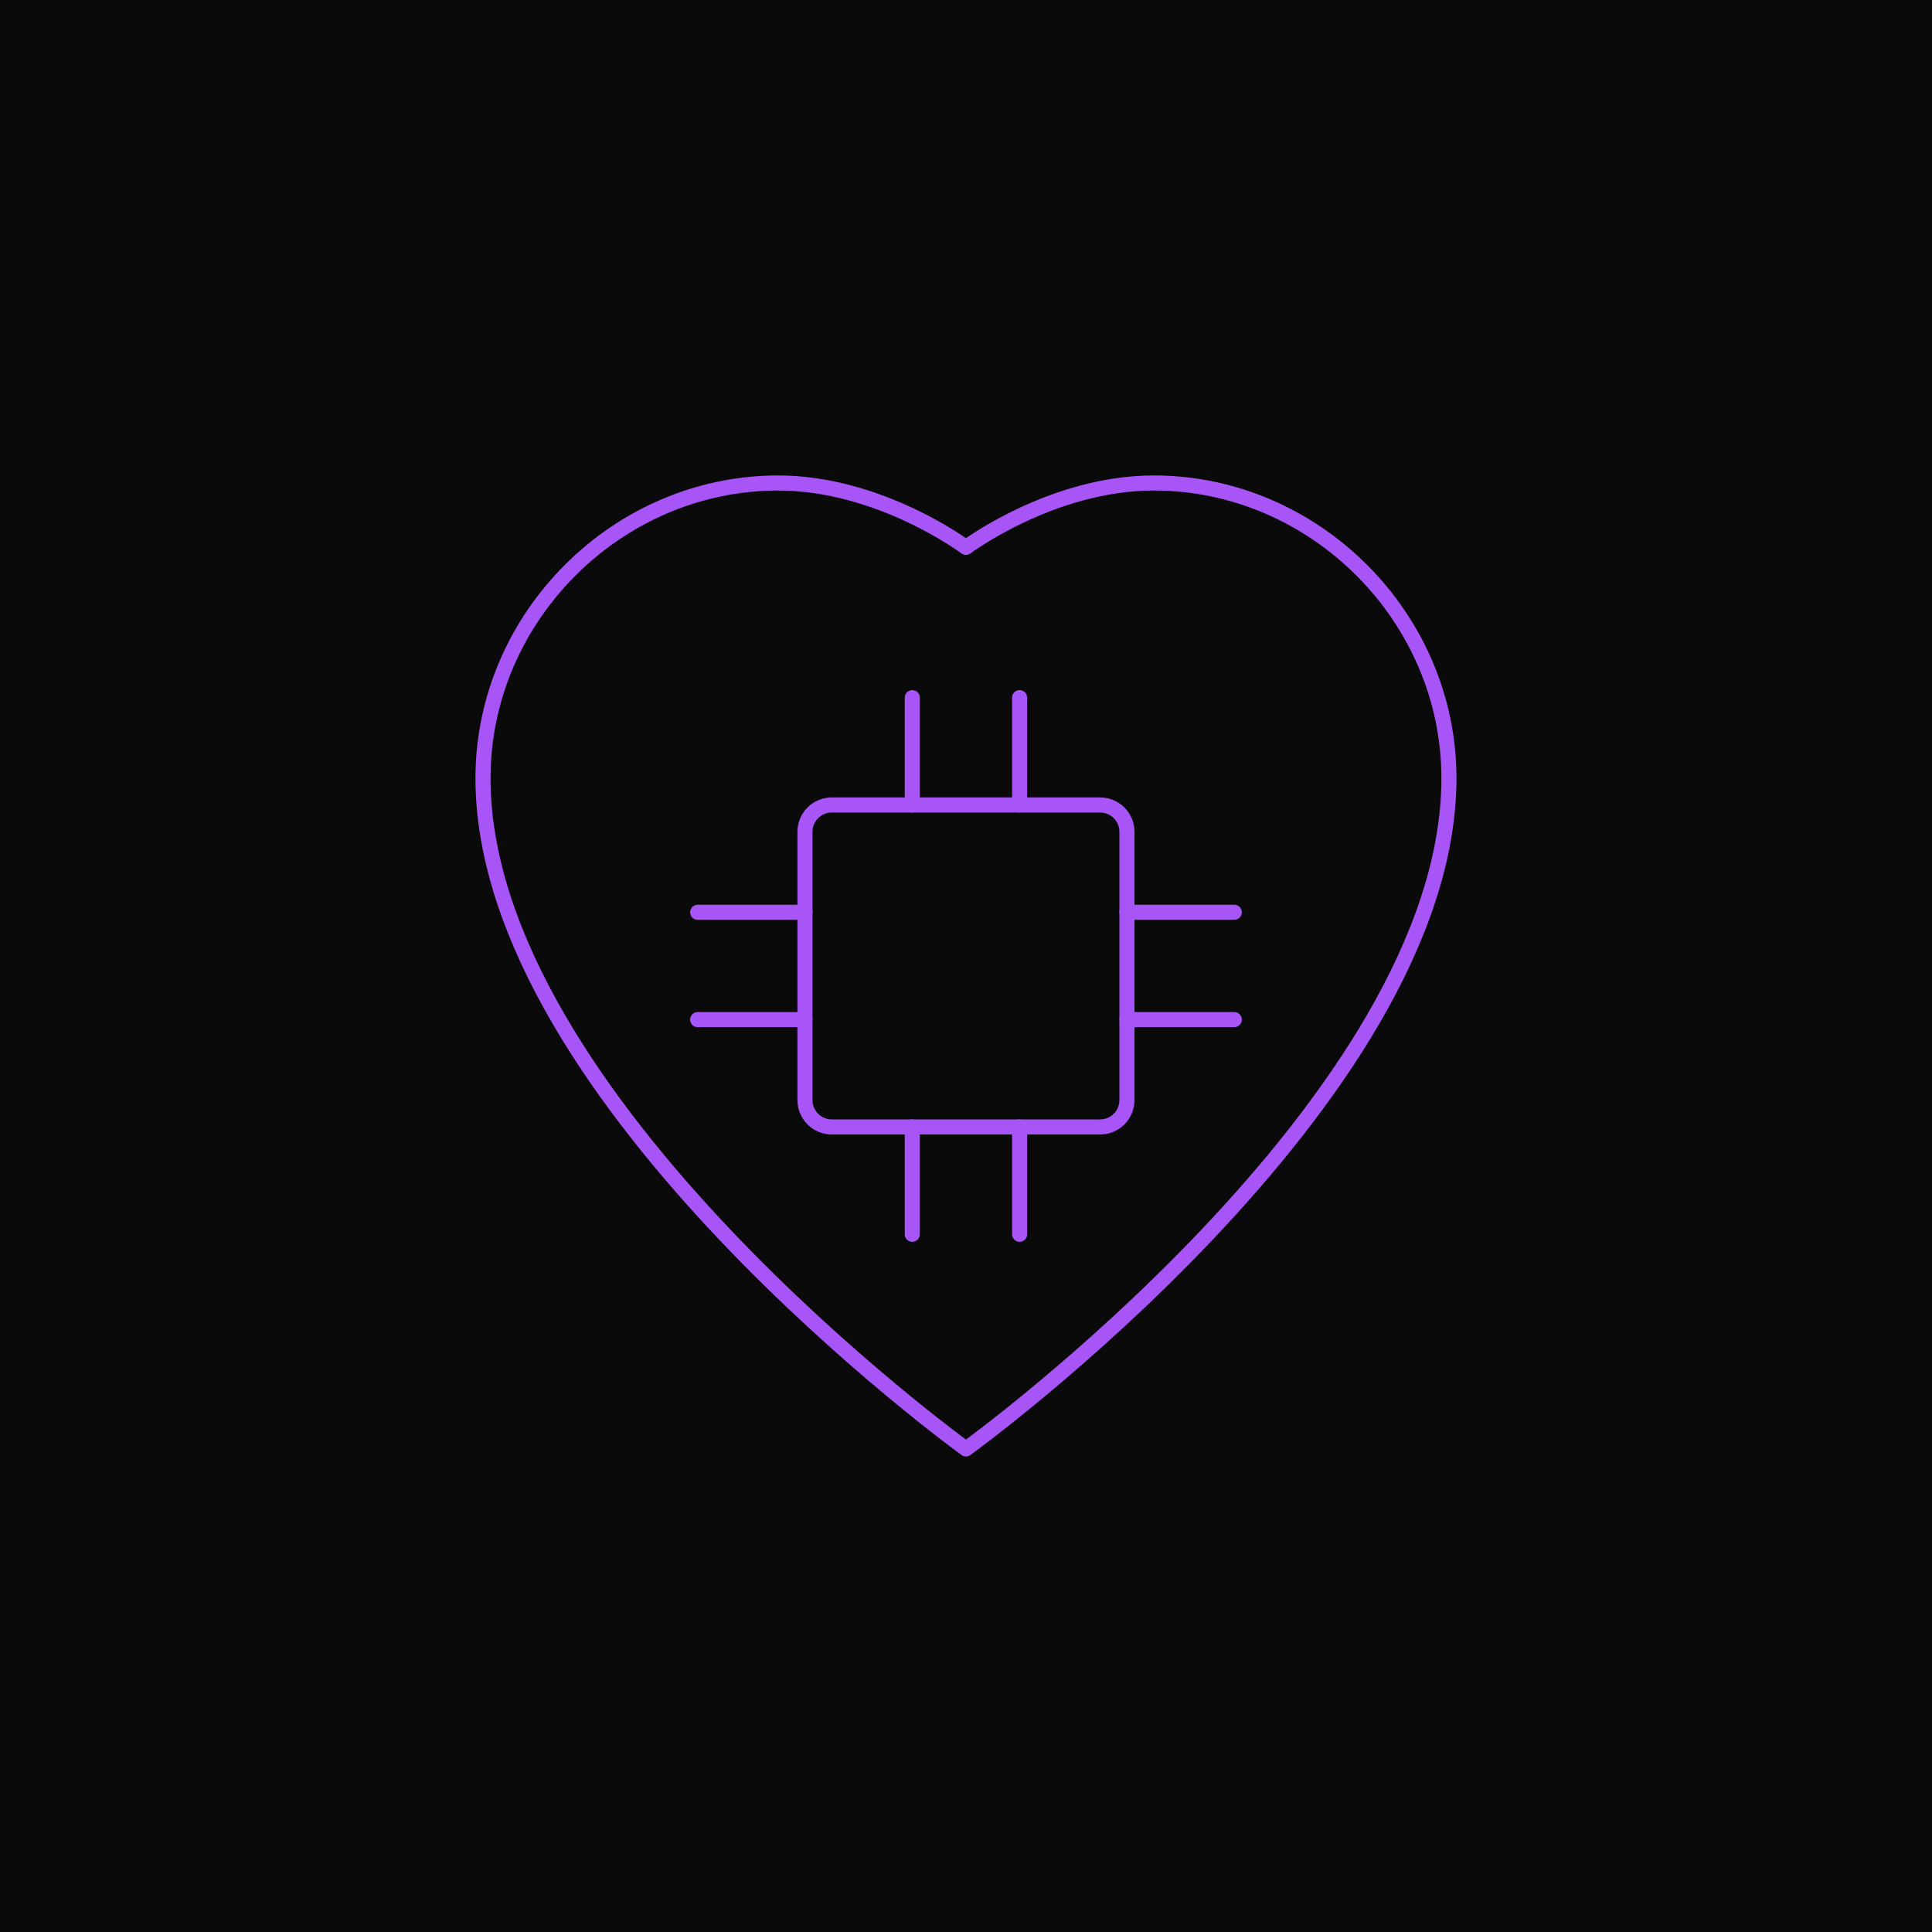
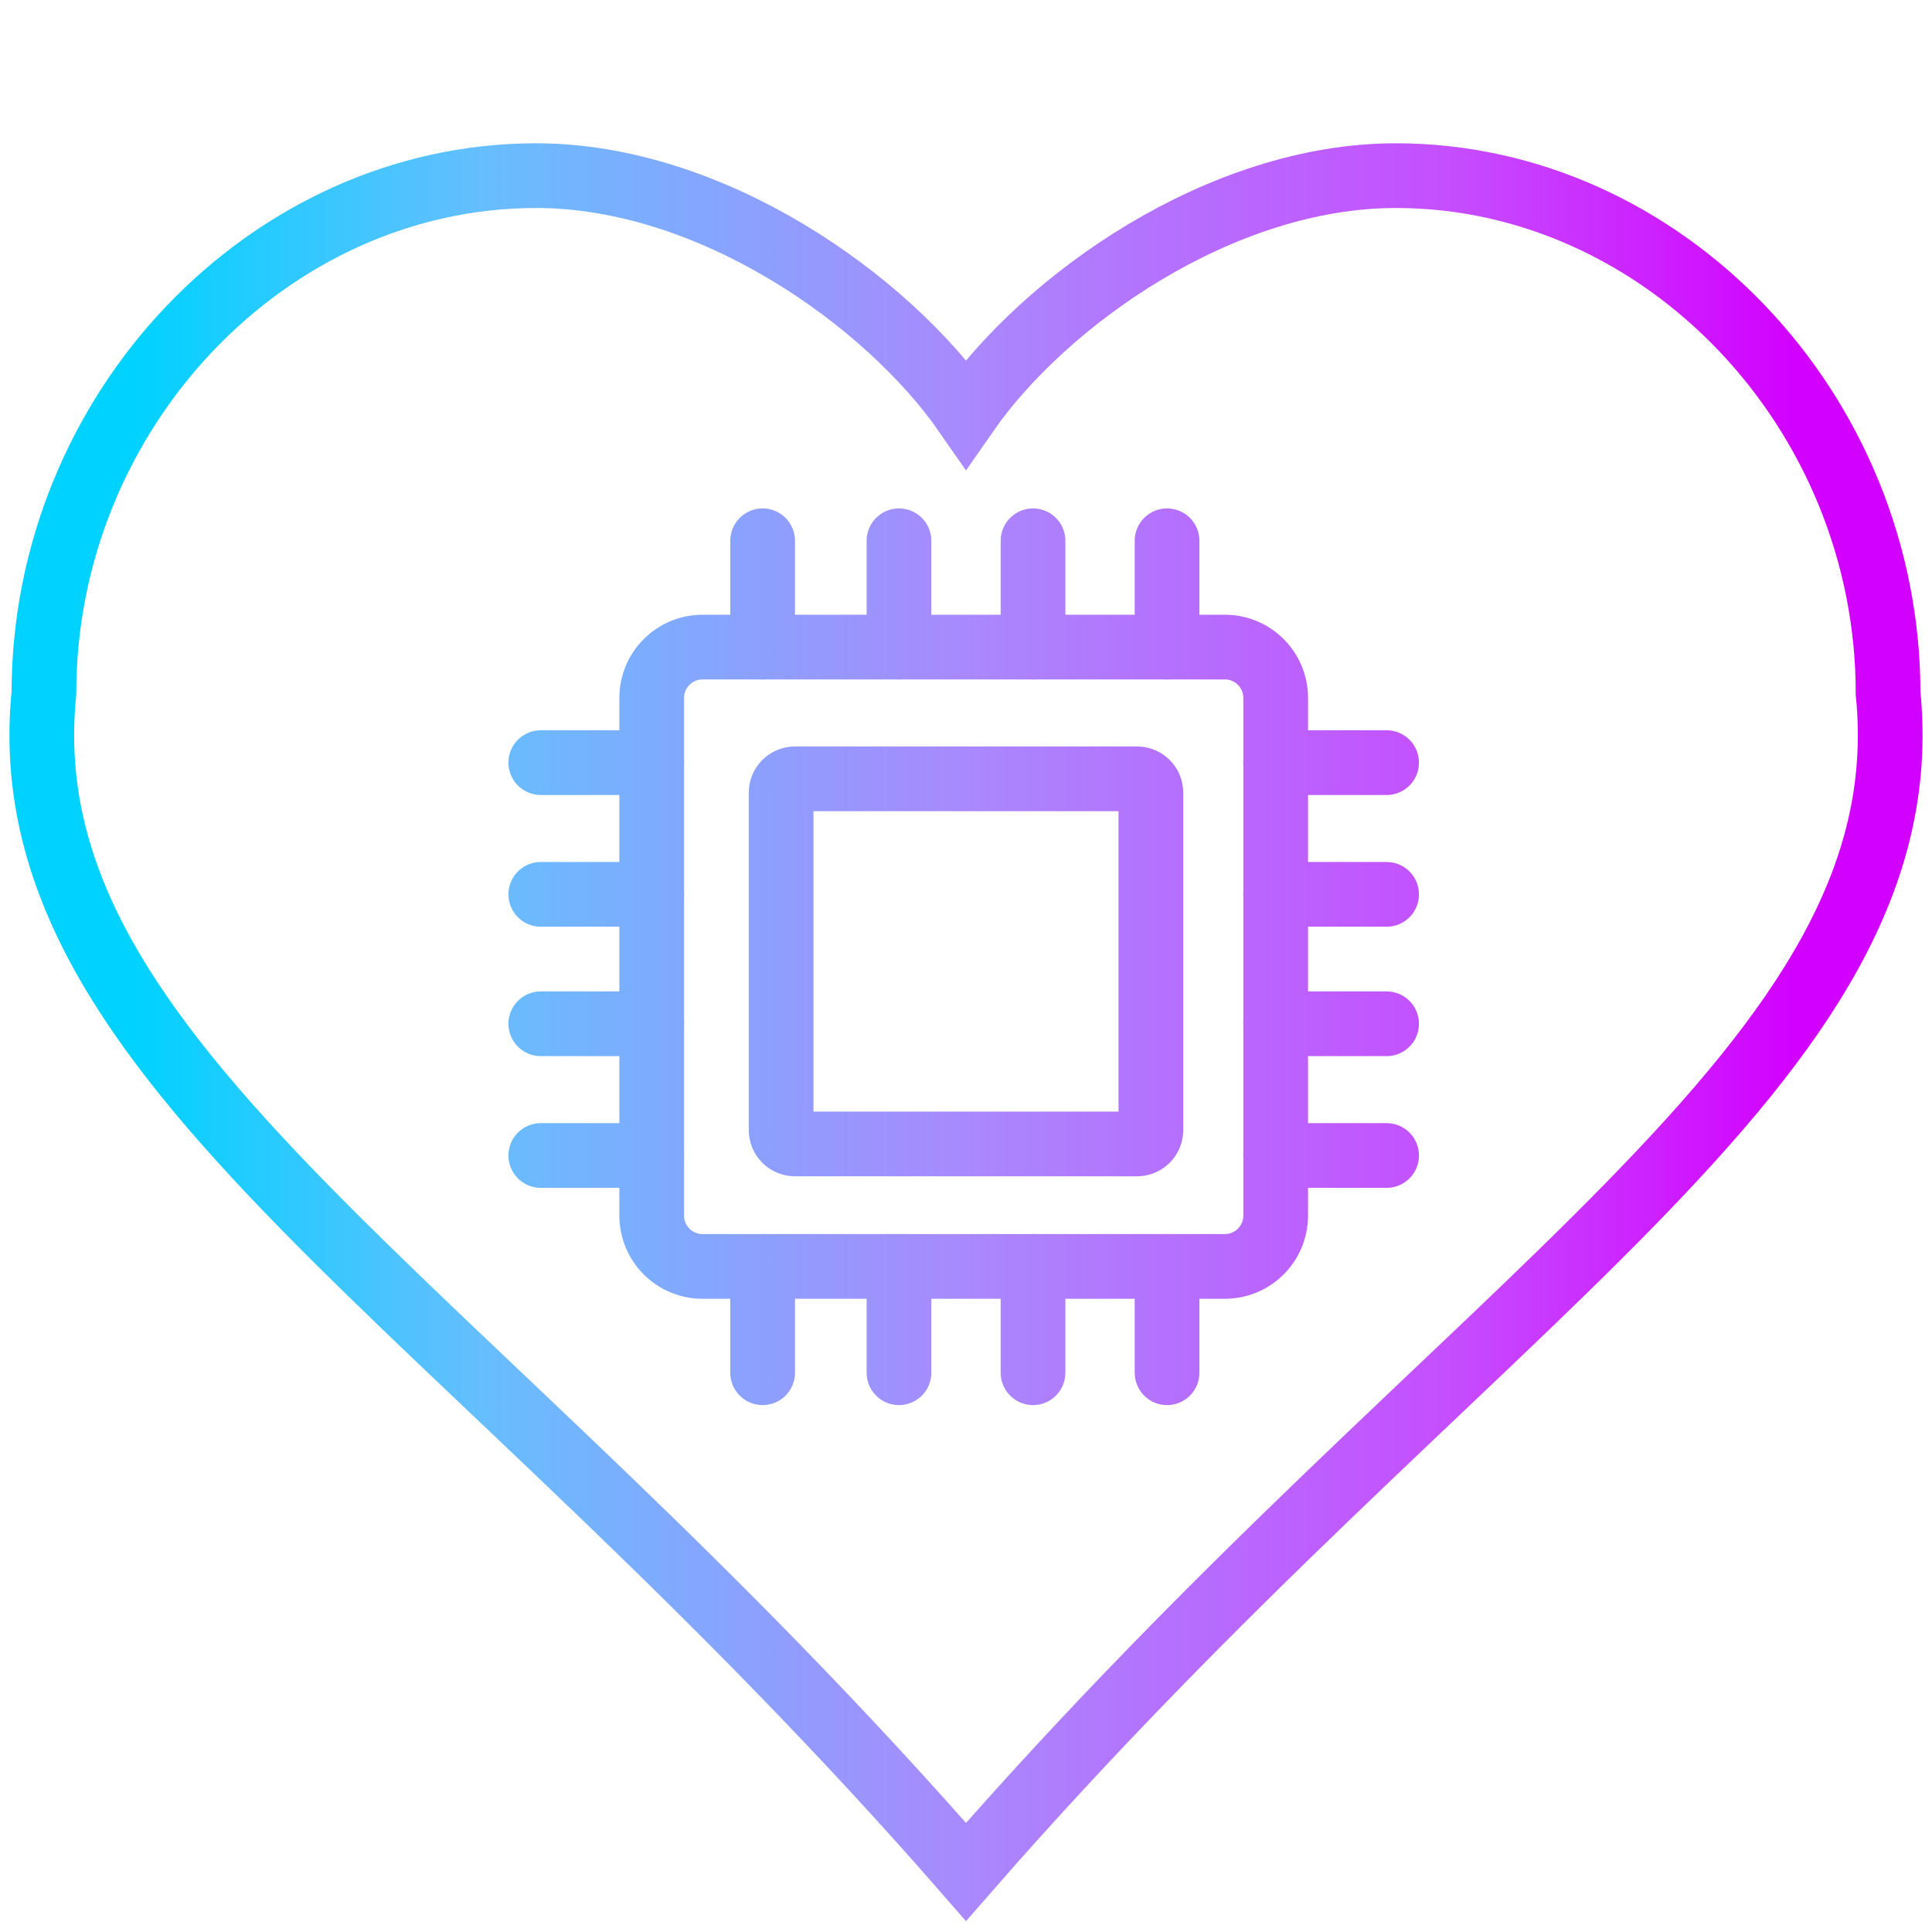
- <svg xmlns="http://www.w3.org/2000/svg" width="192" height="192" viewBox="0 0 192 192">
-   <rect width="192" height="192" fill="#0a0a0a" />
-   <g transform="translate(32,32) scale(5.333)" fill="none" stroke="#a855f7" stroke-width="0.281" stroke-linecap="round" stroke-linejoin="round">
-     <path d="M12 21C12 21 3 14.5 3 8.5C3 5.5 5.5 3 8.5 3C10.4 3 12 4.2 12 4.2C12 4.2 13.6 3 15.5 3C18.5 3 21 5.5 21 8.5C21 14.5 12 21 12 21Z" />
-     <rect x="9" y="9" width="6" height="6" rx="0.5" />
-     <line x1="11" y1="9" x2="11" y2="7" />
-     <line x1="13" y1="9" x2="13" y2="7" />
-     <line x1="11" y1="15" x2="11" y2="17" />
-     <line x1="13" y1="15" x2="13" y2="17" />
-     <line x1="9" y1="11" x2="7" y2="11" />
-     <line x1="9" y1="13" x2="7" y2="13" />
-     <line x1="15" y1="11" x2="17" y2="11" />
-     <line x1="15" y1="13" x2="17" y2="13" />
+ <svg xmlns="http://www.w3.org/2000/svg" width="192" height="192" viewBox="0 0 836 836">
+   <defs>
+     <linearGradient id="grad" x1="0" y1="0" x2="836" y2="0" gradientUnits="userSpaceOnUse">
+       <stop offset="0%" stop-color="#00D2FF" />
+       <stop offset="7%" stop-color="#00D2FF" />
+       <stop offset="25%" stop-color="#66BEFE" />
+       <stop offset="50%" stop-color="#A989FD" />
+       <stop offset="75%" stop-color="#C54EFE" />
+       <stop offset="93%" stop-color="#D200FF" />
+       <stop offset="100%" stop-color="#D200FF" />
+     </linearGradient>
+   </defs>
+   <g fill="none" stroke="url(#grad)" stroke-width="28" stroke-linejoin="round" stroke-linecap="round" stroke-miterlimit="1">
+     <path stroke-linejoin="miter" stroke-miterlimit="20" d="M 232,76              C 116,76 19,178 19,300              C 3,460 200,560 418,810              C 636,560 833,460 817,300              C 817,178 720,76 604,76              C 528,76 452,130 418,179              C 384,130 308,76 232,76 Z" />
+     <rect x="282" y="280" width="270" height="268" rx="22" ry="22" />
+     <rect x="338" y="337" width="160" height="158" rx="6" ry="6" />
+     <line x1="330" y1="234" x2="330" y2="280" />
+     <line x1="389" y1="234" x2="389" y2="280" />
+     <line x1="447" y1="234" x2="447" y2="280" />
+     <line x1="505" y1="234" x2="505" y2="280" />
+     <line x1="330" y1="548" x2="330" y2="594" />
+     <line x1="389" y1="548" x2="389" y2="594" />
+     <line x1="447" y1="548" x2="447" y2="594" />
+     <line x1="505" y1="548" x2="505" y2="594" />
+     <line x1="234" y1="330" x2="282" y2="330" />
+     <line x1="234" y1="387" x2="282" y2="387" />
+     <line x1="234" y1="443" x2="282" y2="443" />
+     <line x1="234" y1="500" x2="282" y2="500" />
+     <line x1="552" y1="330" x2="600" y2="330" />
+     <line x1="552" y1="387" x2="600" y2="387" />
+     <line x1="552" y1="443" x2="600" y2="443" />
+     <line x1="552" y1="500" x2="600" y2="500" />
  </g>
</svg>
